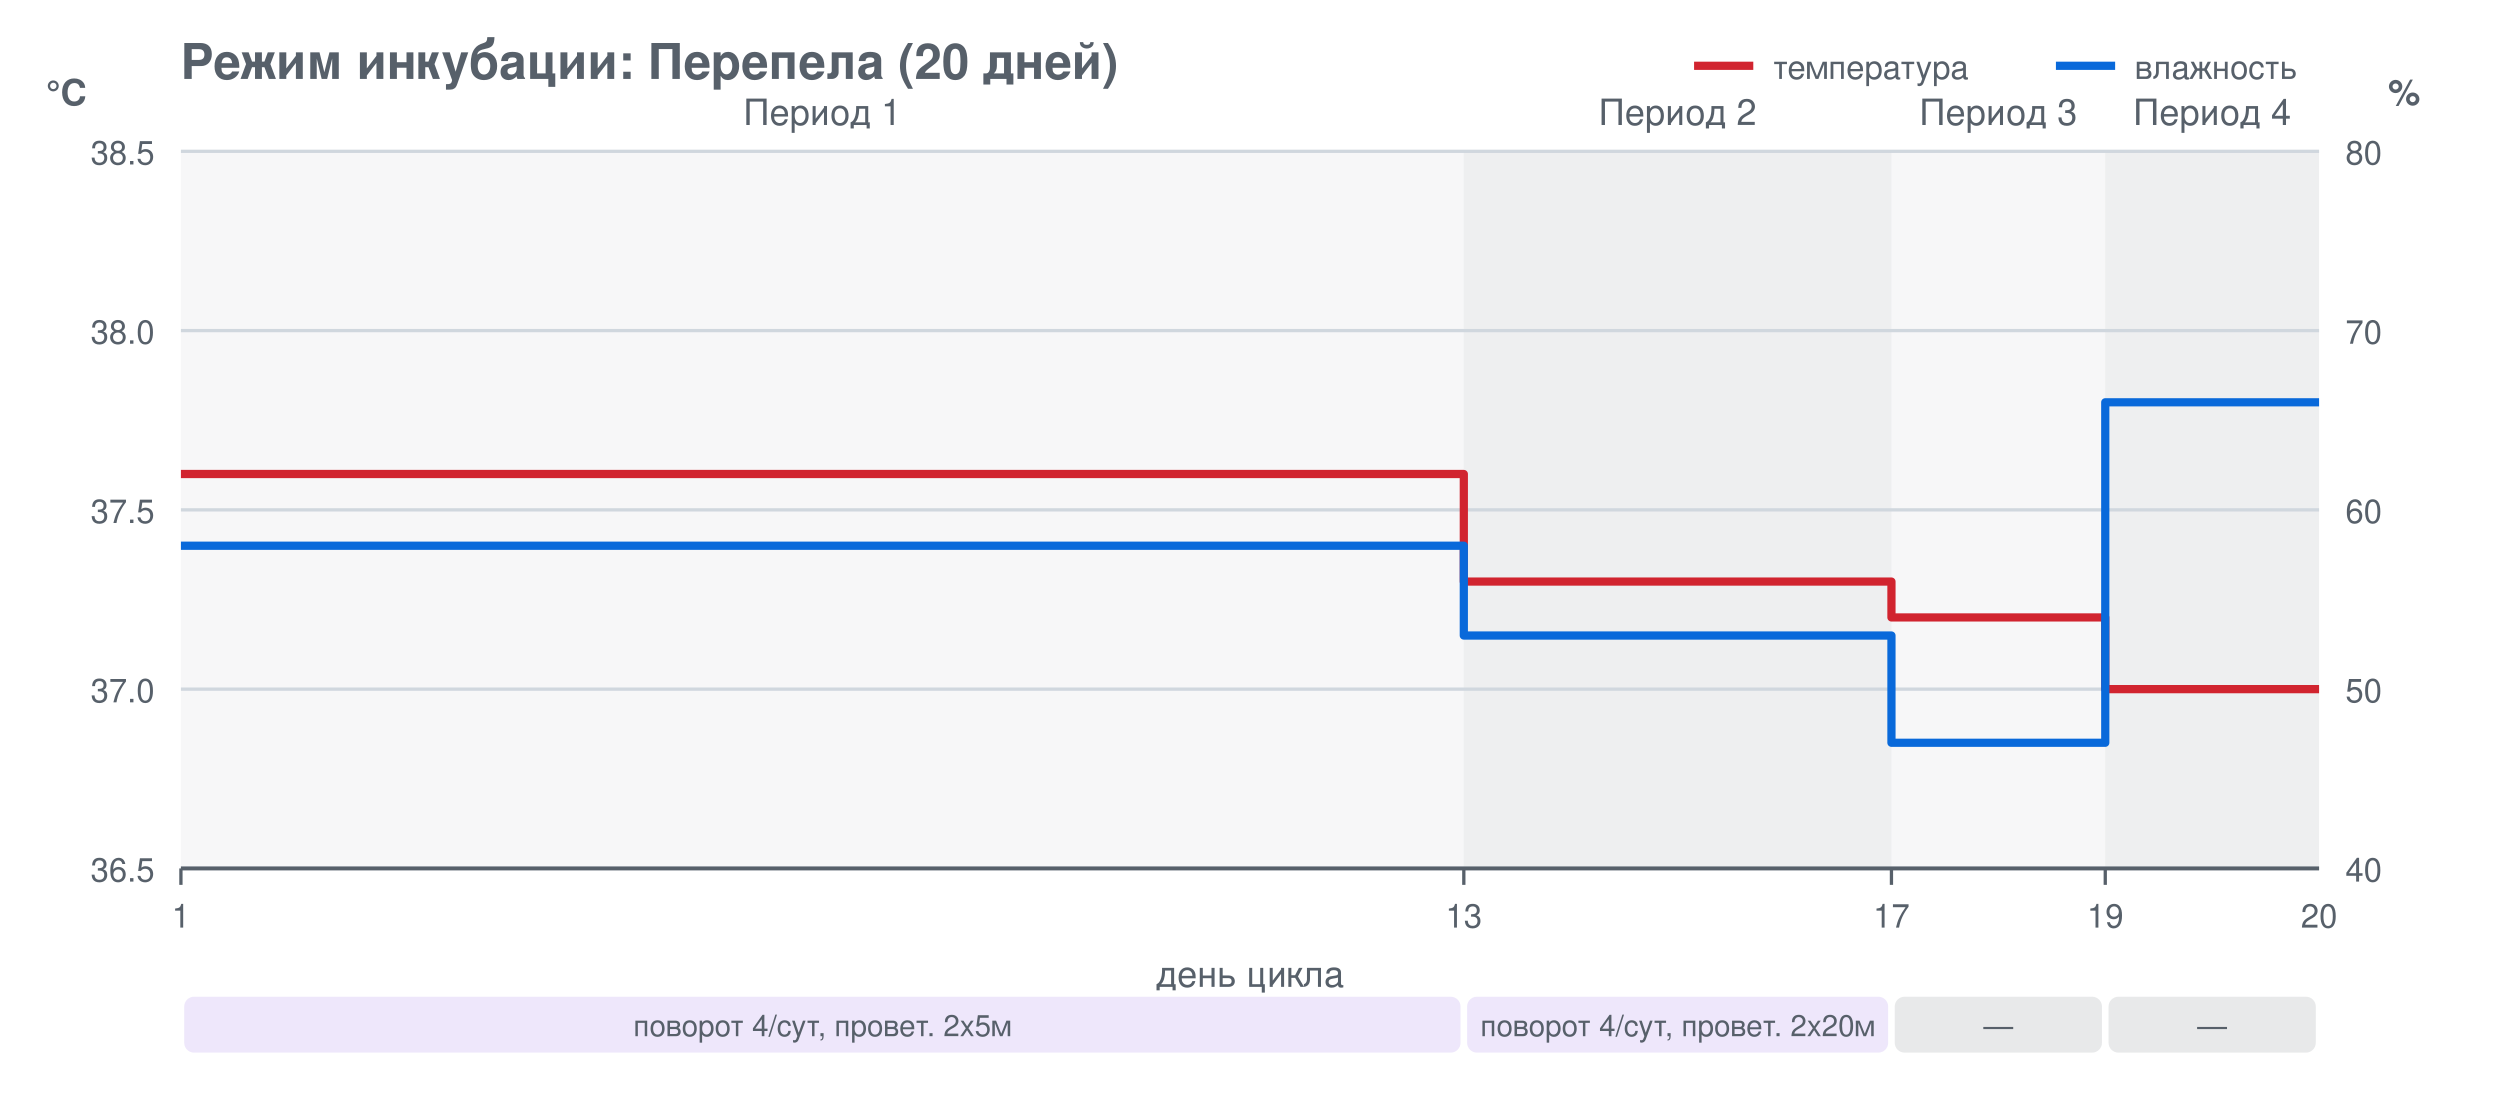
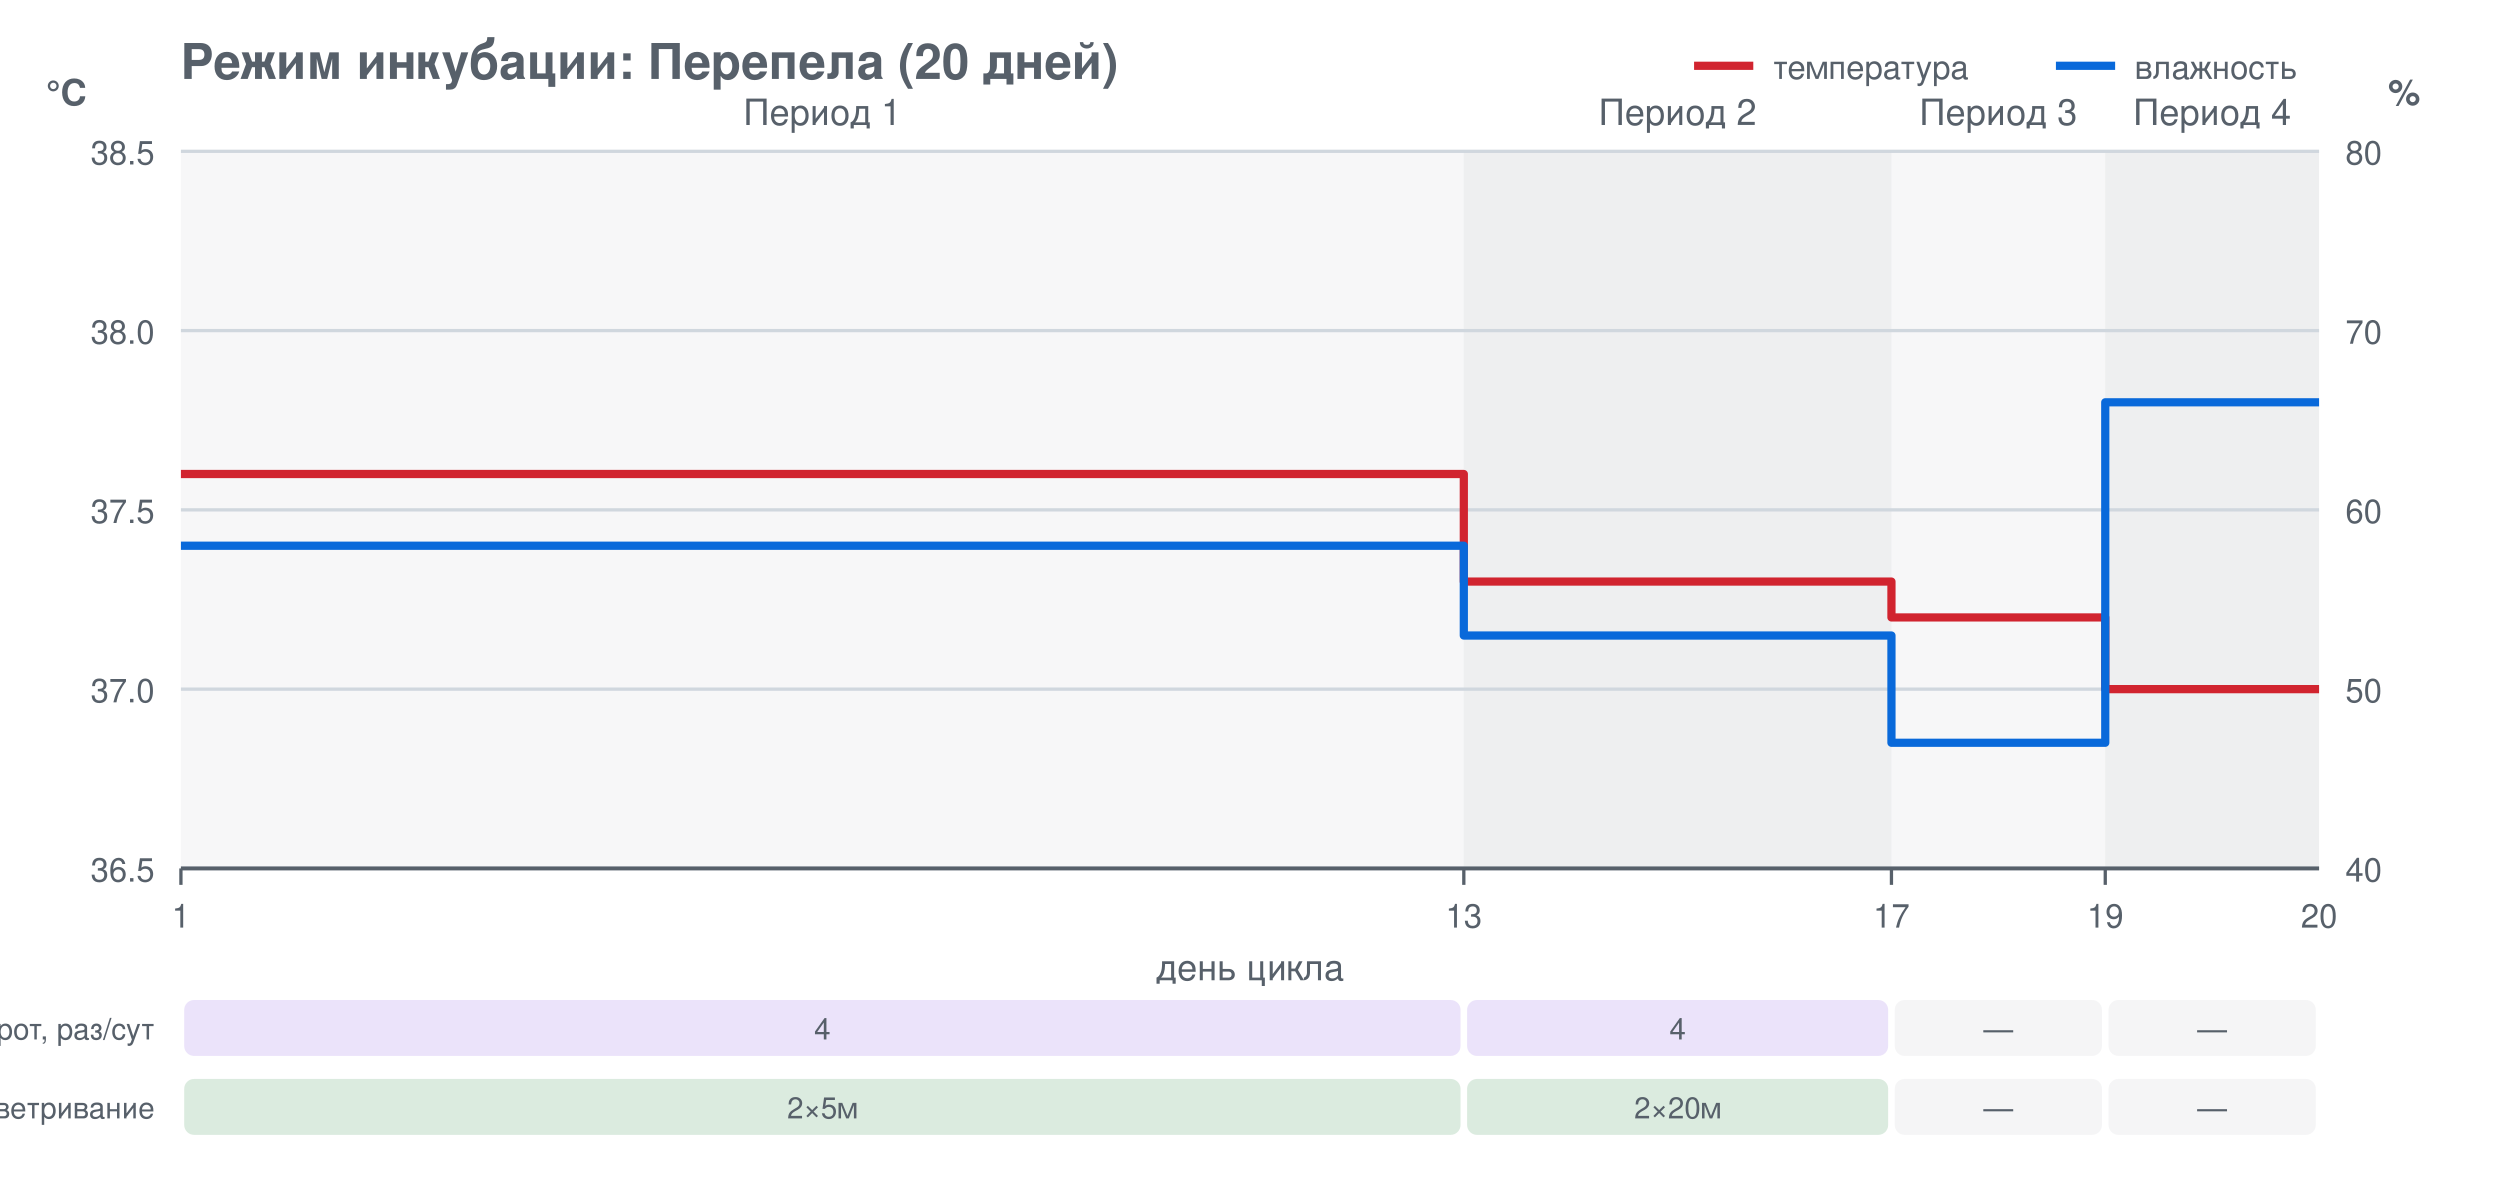
- <svg xmlns="http://www.w3.org/2000/svg" viewBox="0 0 760 340" width="760" height="340" role="img" aria-label="График режима инкубации: Перепела">
+ <svg xmlns="http://www.w3.org/2000/svg" viewBox="0 0 760 366" width="760" height="366" role="img" aria-label="График режима инкубации: Перепела">
  <style>text{fill:#57606a}</style>
  <text x="55.0" y="24.0" font-size="15" fill="#57606a" text-anchor="start" font-weight="600" font-family="Segoe UI, Helvetica, Arial, sans-serif">Режим инкубации: Перепела (20 дней)</text>
  <rect x="55.0" y="46.0" width="390.0" height="218.0" rx="0" fill="#57606a" fill-opacity="0.05" stroke="none" />
  <text x="250.0" y="38.0" font-size="11" fill="#57606a" text-anchor="middle" font-weight="normal" font-family="Segoe UI, Helvetica, Arial, sans-serif">Период 1</text>
  <rect x="445.0" y="46.0" width="130.0" height="218.0" rx="0" fill="#57606a" fill-opacity="0.10" stroke="none" />
  <text x="510.0" y="38.0" font-size="11" fill="#57606a" text-anchor="middle" font-weight="normal" font-family="Segoe UI, Helvetica, Arial, sans-serif">Период 2</text>
  <rect x="575.0" y="46.0" width="65.0" height="218.0" rx="0" fill="#57606a" fill-opacity="0.05" stroke="none" />
  <text x="607.5" y="38.0" font-size="11" fill="#57606a" text-anchor="middle" font-weight="normal" font-family="Segoe UI, Helvetica, Arial, sans-serif">Период 3</text>
  <rect x="640.0" y="46.0" width="65.0" height="218.0" rx="0" fill="#57606a" fill-opacity="0.10" stroke="none" />
  <text x="672.5" y="38.0" font-size="11" fill="#57606a" text-anchor="middle" font-weight="normal" font-family="Segoe UI, Helvetica, Arial, sans-serif">Период 4</text>
  <line x1="55.0" y1="264.0" x2="705.0" y2="264.0" stroke="#d0d7de" stroke-width="1" />
  <text x="47.0" y="268.0" font-size="10" fill="#d1242f" text-anchor="end" font-weight="normal" font-family="Segoe UI, Helvetica, Arial, sans-serif">36.5</text>
  <line x1="55.0" y1="209.5" x2="705.0" y2="209.5" stroke="#d0d7de" stroke-width="1" />
  <text x="47.0" y="213.5" font-size="10" fill="#d1242f" text-anchor="end" font-weight="normal" font-family="Segoe UI, Helvetica, Arial, sans-serif">37.0</text>
  <line x1="55.0" y1="155.0" x2="705.0" y2="155.0" stroke="#d0d7de" stroke-width="1" />
  <text x="47.0" y="159.0" font-size="10" fill="#d1242f" text-anchor="end" font-weight="normal" font-family="Segoe UI, Helvetica, Arial, sans-serif">37.5</text>
  <line x1="55.0" y1="100.5" x2="705.0" y2="100.5" stroke="#d0d7de" stroke-width="1" />
  <text x="47.0" y="104.5" font-size="10" fill="#d1242f" text-anchor="end" font-weight="normal" font-family="Segoe UI, Helvetica, Arial, sans-serif">38.0</text>
  <line x1="55.0" y1="46.0" x2="705.0" y2="46.0" stroke="#d0d7de" stroke-width="1" />
  <text x="47.0" y="50.0" font-size="10" fill="#d1242f" text-anchor="end" font-weight="normal" font-family="Segoe UI, Helvetica, Arial, sans-serif">38.5</text>
  <text x="713.0" y="268.0" font-size="10" fill="#0969da" text-anchor="start" font-weight="normal" font-family="Segoe UI, Helvetica, Arial, sans-serif">40</text>
  <text x="713.0" y="213.5" font-size="10" fill="#0969da" text-anchor="start" font-weight="normal" font-family="Segoe UI, Helvetica, Arial, sans-serif">50</text>
  <text x="713.0" y="159.0" font-size="10" fill="#0969da" text-anchor="start" font-weight="normal" font-family="Segoe UI, Helvetica, Arial, sans-serif">60</text>
  <text x="713.0" y="104.5" font-size="10" fill="#0969da" text-anchor="start" font-weight="normal" font-family="Segoe UI, Helvetica, Arial, sans-serif">70</text>
  <text x="713.0" y="50.0" font-size="10" fill="#0969da" text-anchor="start" font-weight="normal" font-family="Segoe UI, Helvetica, Arial, sans-serif">80</text>
  <text x="14.0" y="32.0" font-size="11" fill="#d1242f" text-anchor="start" font-weight="600" font-family="Segoe UI, Helvetica, Arial, sans-serif">°C</text>
  <text x="726.0" y="32.0" font-size="11" fill="#0969da" text-anchor="start" font-weight="600" font-family="Segoe UI, Helvetica, Arial, sans-serif">%</text>
  <path d="M55.0 144.1 L445.0 144.1 L445.0 176.8 L575.0 176.8 L575.0 187.7 L640.0 187.7 L640.0 209.5 L705.0 209.5" fill="none" stroke="#d1242f" stroke-width="2.5" stroke-linejoin="round" />
  <path d="M55.0 165.9 L445.0 165.9 L445.0 193.2 L575.0 193.2 L575.0 225.8 L640.0 225.8 L640.0 122.3 L705.0 122.3" fill="none" stroke="#0969da" stroke-width="2.5" stroke-linejoin="round" />
  <line x1="55.0" y1="264.0" x2="705.0" y2="264.0" stroke="#57606a" stroke-width="1.2" />
  <line x1="55.0" y1="264.0" x2="55.0" y2="269.0" stroke="#57606a" stroke-width="1" />
  <text x="55.0" y="282.0" font-size="10" fill="#57606a" text-anchor="middle" font-weight="normal" font-family="Segoe UI, Helvetica, Arial, sans-serif">1</text>
  <line x1="445.0" y1="264.0" x2="445.0" y2="269.0" stroke="#57606a" stroke-width="1" />
  <text x="445.0" y="282.0" font-size="10" fill="#57606a" text-anchor="middle" font-weight="normal" font-family="Segoe UI, Helvetica, Arial, sans-serif">13</text>
  <line x1="575.0" y1="264.0" x2="575.0" y2="269.0" stroke="#57606a" stroke-width="1" />
  <text x="575.0" y="282.0" font-size="10" fill="#57606a" text-anchor="middle" font-weight="normal" font-family="Segoe UI, Helvetica, Arial, sans-serif">17</text>
  <line x1="640.0" y1="264.0" x2="640.0" y2="269.0" stroke="#57606a" stroke-width="1" />
  <text x="640.0" y="282.0" font-size="10" fill="#57606a" text-anchor="middle" font-weight="normal" font-family="Segoe UI, Helvetica, Arial, sans-serif">19</text>
  <text x="705.0" y="282.0" font-size="10" fill="#57606a" text-anchor="middle" font-weight="normal" font-family="Segoe UI, Helvetica, Arial, sans-serif">20</text>
-   <text x="380.0" y="300.0" font-size="11" fill="#57606a" text-anchor="middle" font-weight="normal" font-family="Segoe UI, Helvetica, Arial, sans-serif">день цикла</text>
-   <rect x="56.0" y="303.0" width="388.0" height="17.0" rx="3" fill="#8250df" fill-opacity="0.14" stroke="none" />
-   <text x="250.0" y="315.0" font-size="9" fill="#8250df" text-anchor="middle" font-weight="normal" font-family="Segoe UI, Helvetica, Arial, sans-serif">поворот 4/сут, провет. 2x5м</text>
-   <rect x="446.0" y="303.0" width="128.0" height="17.0" rx="3" fill="#8250df" fill-opacity="0.14" stroke="none" />
-   <text x="510.0" y="315.0" font-size="9" fill="#8250df" text-anchor="middle" font-weight="normal" font-family="Segoe UI, Helvetica, Arial, sans-serif">поворот 4/сут, провет. 2x20м</text>
-   <rect x="576.0" y="303.0" width="63.0" height="17.0" rx="3" fill="#57606a" fill-opacity="0.14" stroke="none" />
-   <text x="607.5" y="315.0" font-size="9" fill="#57606a" text-anchor="middle" font-weight="normal" font-family="Segoe UI, Helvetica, Arial, sans-serif">—</text>
-   <rect x="641.0" y="303.0" width="63.0" height="17.0" rx="3" fill="#57606a" fill-opacity="0.14" stroke="none" />
-   <text x="672.5" y="315.0" font-size="9" fill="#57606a" text-anchor="middle" font-weight="normal" font-family="Segoe UI, Helvetica, Arial, sans-serif">—</text>
+   <text x="380.0" y="298.0" font-size="11" fill="#57606a" text-anchor="middle" font-weight="normal" font-family="Segoe UI, Helvetica, Arial, sans-serif">день цикла</text>
+   <text x="47.0" y="316.0" font-size="9" fill="#8250df" text-anchor="end" font-weight="normal" font-family="Segoe UI, Helvetica, Arial, sans-serif">поворот, раз/сут</text>
+   <rect x="56.0" y="304.0" width="388.0" height="17.0" rx="3" fill="#8250df" fill-opacity="0.16" stroke="none" />
+   <text x="250.0" y="316.0" font-size="9" fill="#8250df" text-anchor="middle" font-weight="normal" font-family="Segoe UI, Helvetica, Arial, sans-serif">4</text>
+   <rect x="446.0" y="304.0" width="128.0" height="17.0" rx="3" fill="#8250df" fill-opacity="0.16" stroke="none" />
+   <text x="510.0" y="316.0" font-size="9" fill="#8250df" text-anchor="middle" font-weight="normal" font-family="Segoe UI, Helvetica, Arial, sans-serif">4</text>
+   <rect x="576.0" y="304.0" width="63.0" height="17.0" rx="3" fill="#57606a" fill-opacity="0.06" stroke="none" />
+   <text x="607.5" y="316.0" font-size="9" fill="#57606a" text-anchor="middle" font-weight="normal" font-family="Segoe UI, Helvetica, Arial, sans-serif">—</text>
+   <rect x="641.0" y="304.0" width="63.0" height="17.0" rx="3" fill="#57606a" fill-opacity="0.06" stroke="none" />
+   <text x="672.5" y="316.0" font-size="9" fill="#57606a" text-anchor="middle" font-weight="normal" font-family="Segoe UI, Helvetica, Arial, sans-serif">—</text>
+   <text x="47.0" y="340.0" font-size="9" fill="#1a7f37" text-anchor="end" font-weight="normal" font-family="Segoe UI, Helvetica, Arial, sans-serif">проветривание</text>
+   <rect x="56.0" y="328.0" width="388.0" height="17.0" rx="3" fill="#1a7f37" fill-opacity="0.16" stroke="none" />
+   <text x="250.0" y="340.0" font-size="9" fill="#1a7f37" text-anchor="middle" font-weight="normal" font-family="Segoe UI, Helvetica, Arial, sans-serif">2×5м</text>
+   <rect x="446.0" y="328.0" width="128.0" height="17.0" rx="3" fill="#1a7f37" fill-opacity="0.16" stroke="none" />
+   <text x="510.0" y="340.0" font-size="9" fill="#1a7f37" text-anchor="middle" font-weight="normal" font-family="Segoe UI, Helvetica, Arial, sans-serif">2×20м</text>
+   <rect x="576.0" y="328.0" width="63.0" height="17.0" rx="3" fill="#57606a" fill-opacity="0.06" stroke="none" />
+   <text x="607.5" y="340.0" font-size="9" fill="#57606a" text-anchor="middle" font-weight="normal" font-family="Segoe UI, Helvetica, Arial, sans-serif">—</text>
+   <rect x="641.0" y="328.0" width="63.0" height="17.0" rx="3" fill="#57606a" fill-opacity="0.06" stroke="none" />
+   <text x="672.5" y="340.0" font-size="9" fill="#57606a" text-anchor="middle" font-weight="normal" font-family="Segoe UI, Helvetica, Arial, sans-serif">—</text>
  <line x1="515.0" y1="20.0" x2="533.0" y2="20.0" stroke="#d1242f" stroke-width="2.5" />
  <text x="539.0" y="24.0" font-size="10" fill="#d1242f" text-anchor="start" font-weight="normal" font-family="Segoe UI, Helvetica, Arial, sans-serif">температура</text>
  <line x1="625.0" y1="20.0" x2="643.0" y2="20.0" stroke="#0969da" stroke-width="2.5" />
  <text x="649.0" y="24.0" font-size="10" fill="#0969da" text-anchor="start" font-weight="normal" font-family="Segoe UI, Helvetica, Arial, sans-serif">влажность</text>
</svg>
